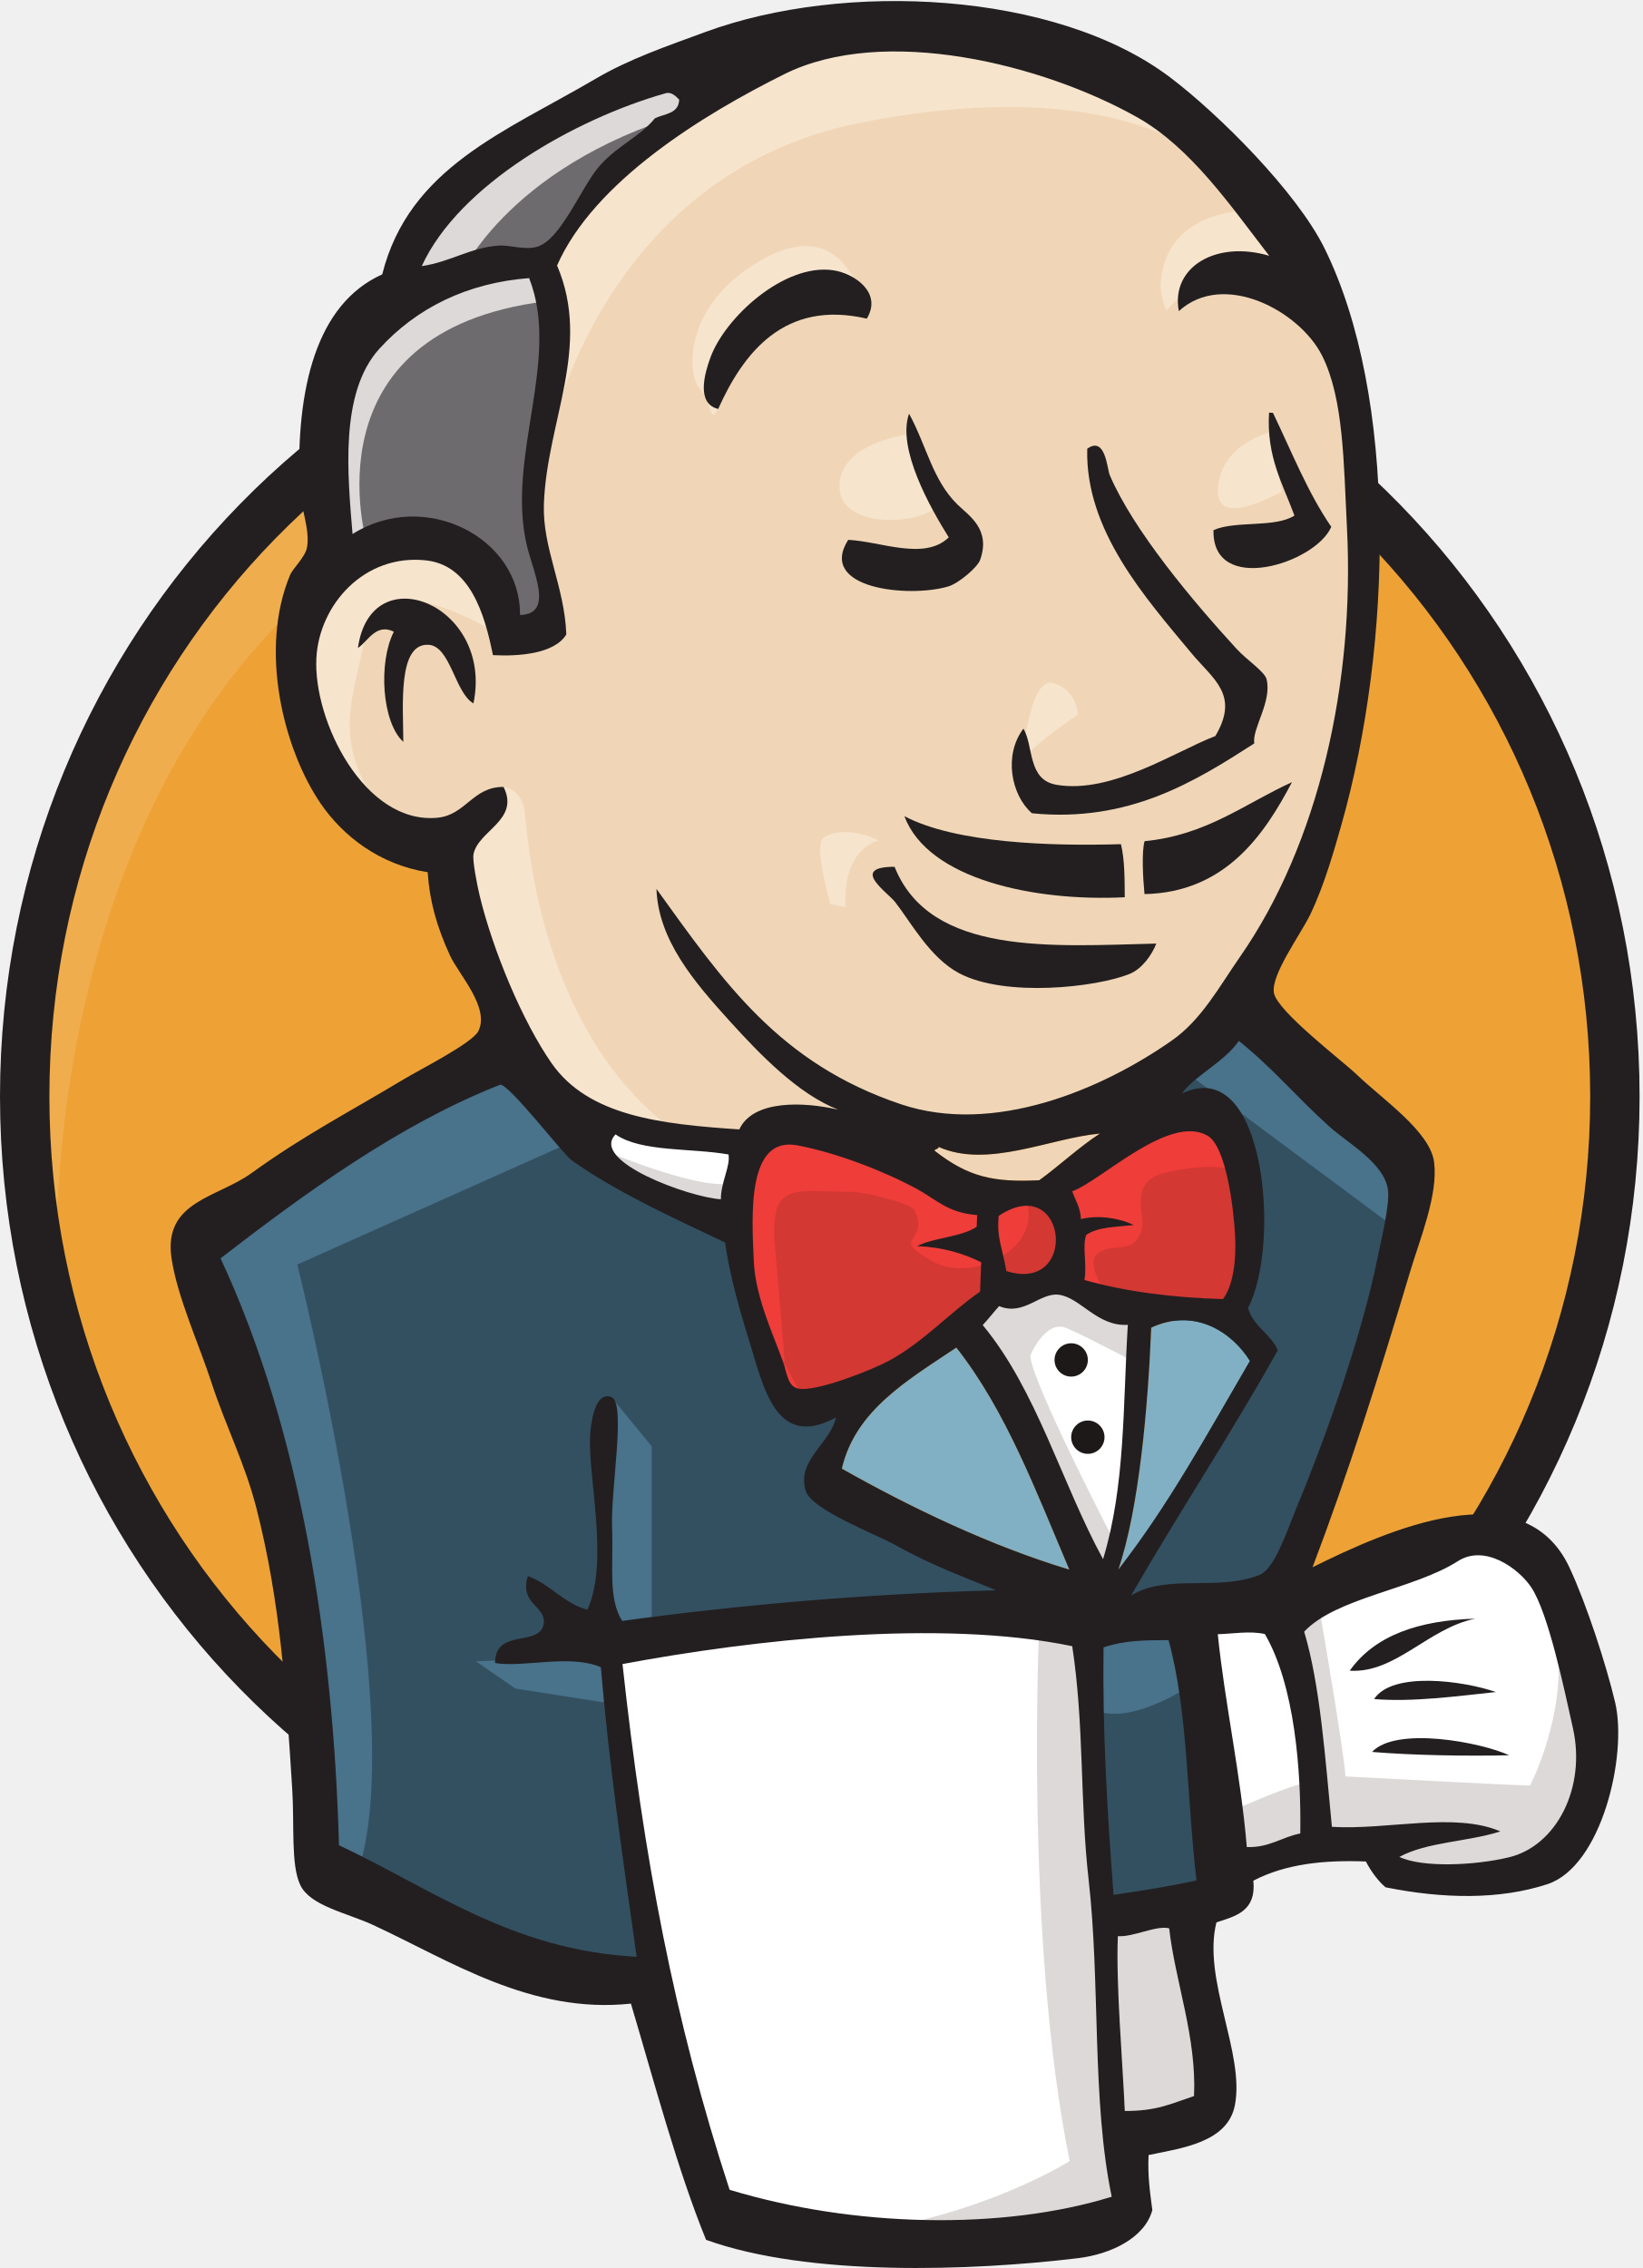
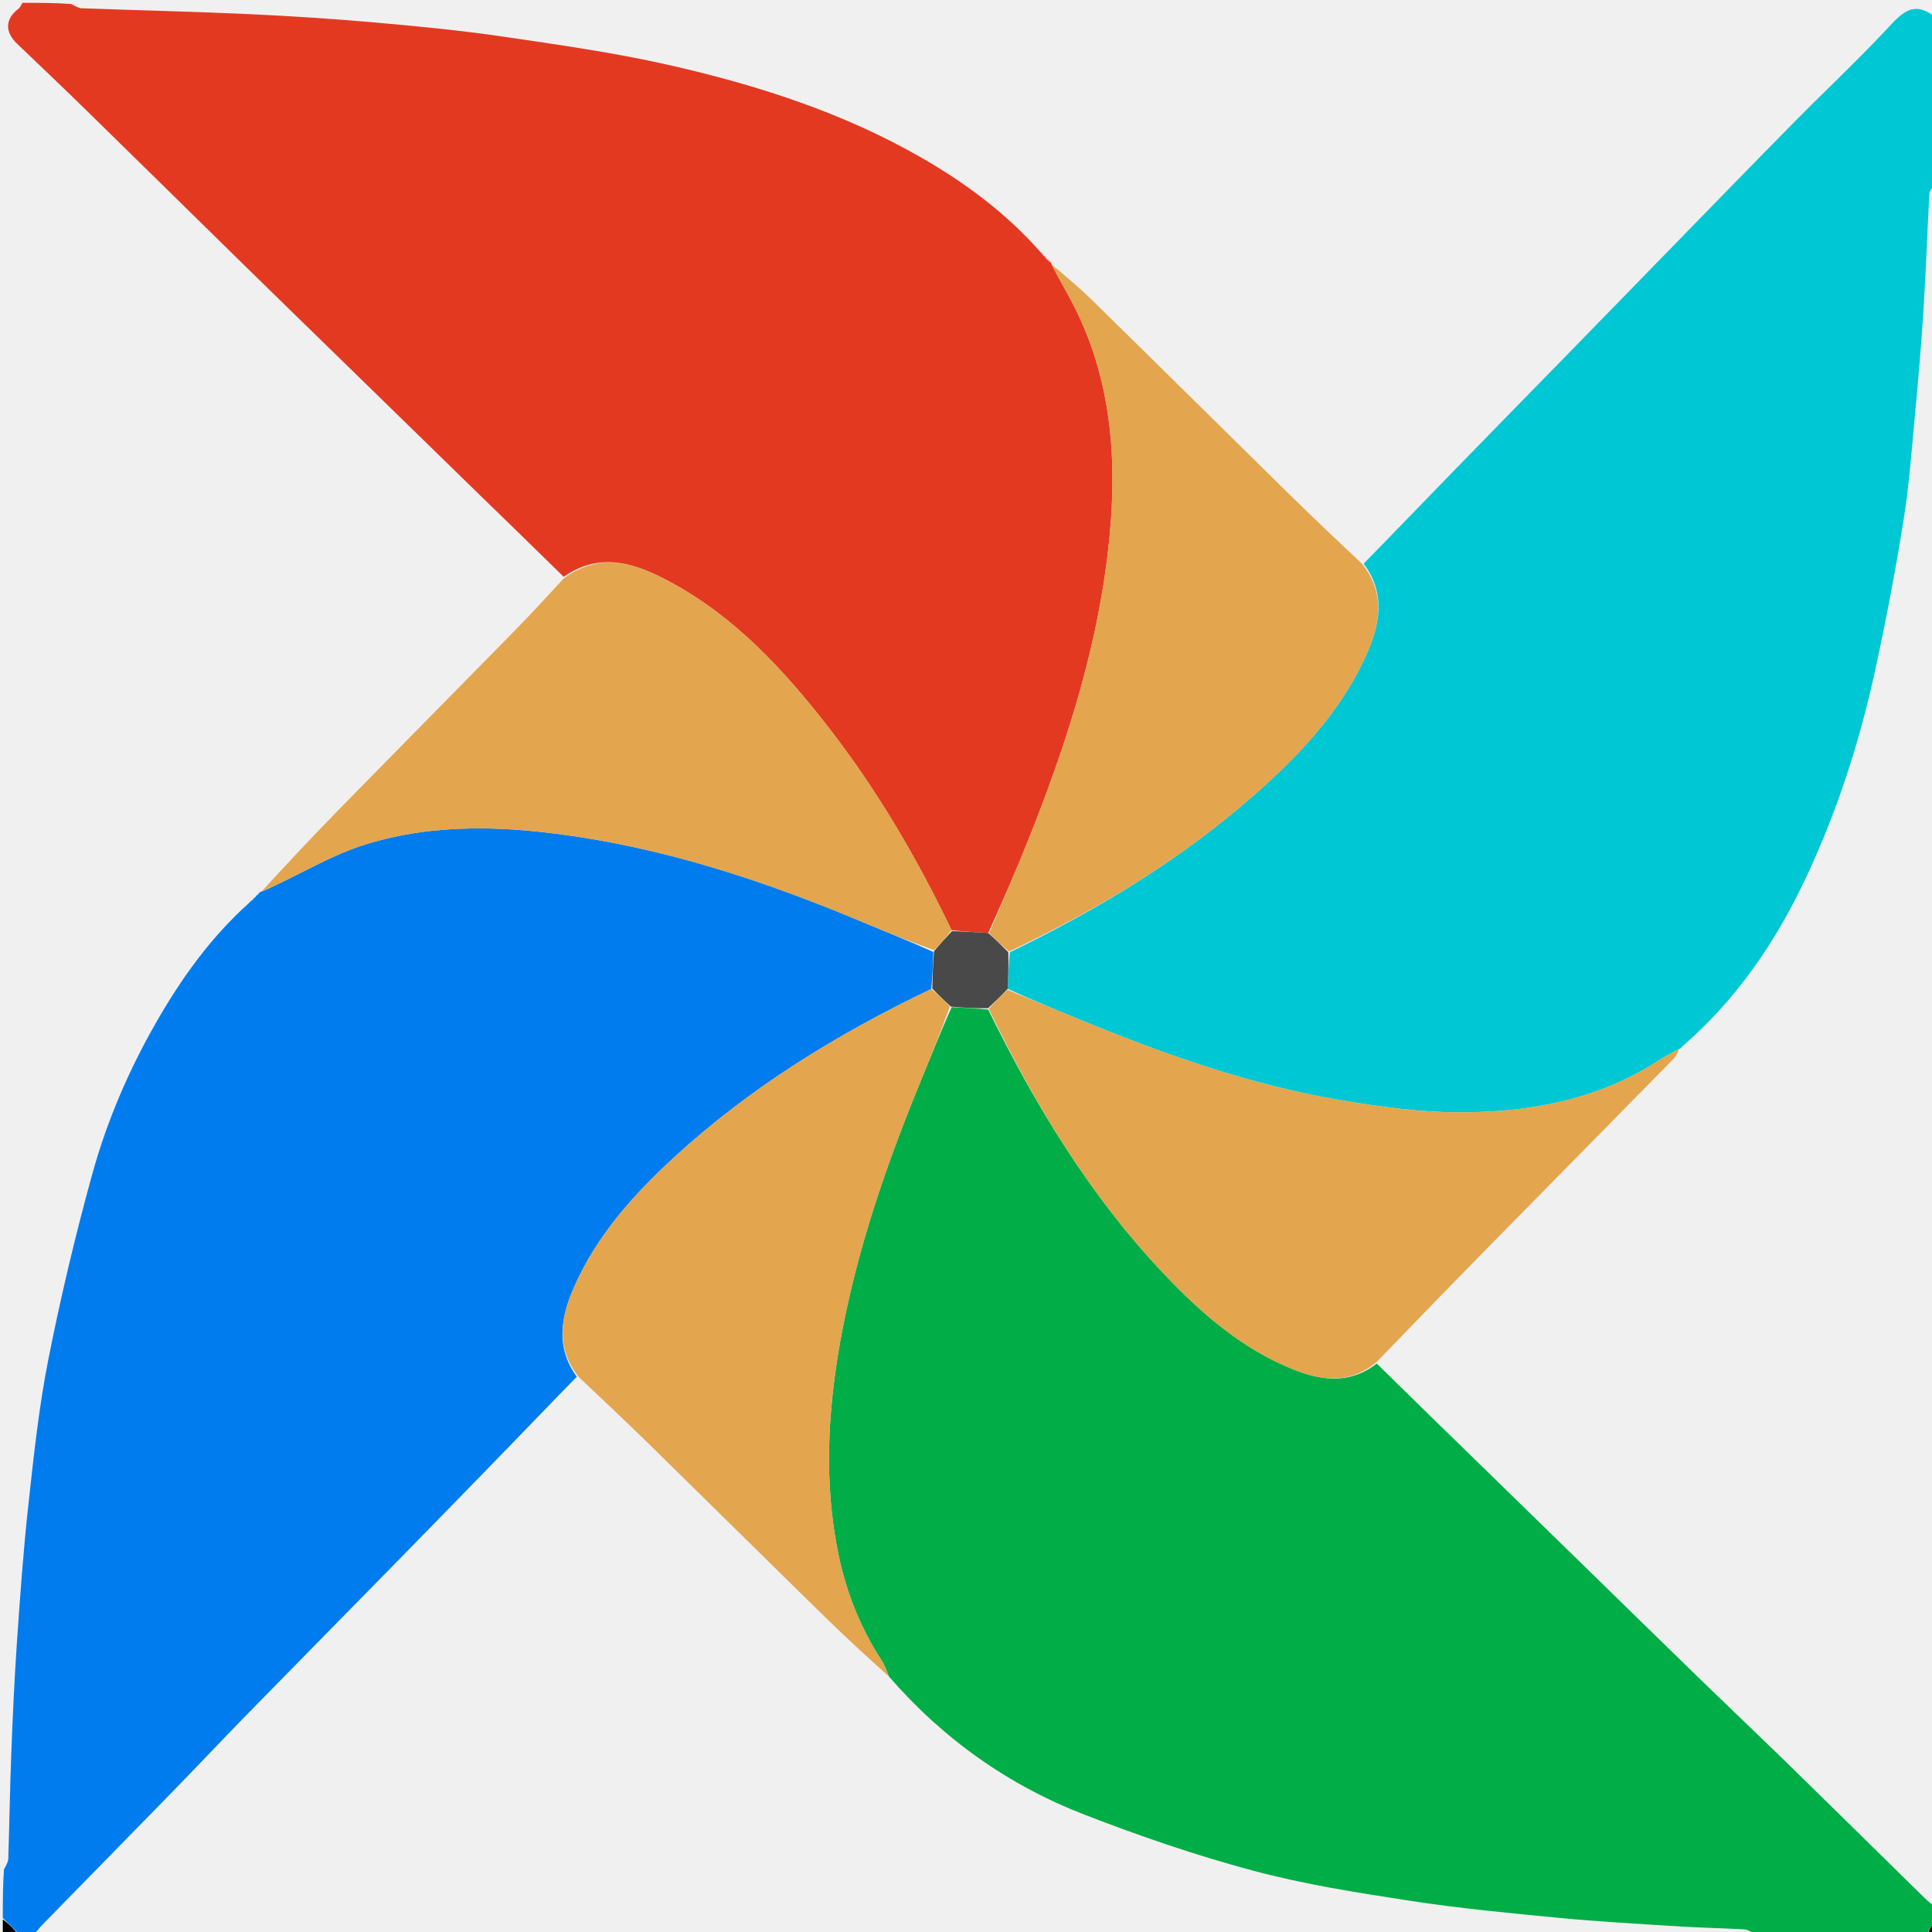
- <svg xmlns="http://www.w3.org/2000/svg" id="svg2" version="1.1" width="226" height="312" xml:space="preserve">
-   <defs id="defs6">
-     <clipPath clipPathUnits="userSpaceOnUse" id="clipPath18">
-       <path d="M 0,2494.84 0,0 l 1804.34,0 0,2494.84 -1804.34,0 z" id="path20" />
-     </clipPath>
-   </defs>
-   <g id="g10" transform="matrix(1.25,0,0,-1.25,0,312)">
-     <g id="g3393">
-       <path d="m 177.718,129.264 c 0,-49.429 -39.175,-89.499 -87.5,-89.499 -48.324,0 -87.499,40.07 -87.499,89.499 0,49.43 39.175,89.501 87.499,89.501 48.325,0 87.5,-40.071 87.5,-89.501" style="fill:#eea236;fill-opacity:1;fill-rule:evenodd;stroke:none" id="path22" />
-       <path d="m 6.284,107.098 c 0,0 -6.334,93.333 79.666,96 l -6,10 -46.666,-15.667 -13.334,-15.333 -11.666,-22.334 -6.667,-26 2,-17.333" style="fill:#f0ad4e;fill-opacity:1;fill-rule:nonzero;stroke:none" id="path24" />
-       <path d="M 30.288,190.319 C 14.936,174.611 5.436,152.923 5.436,128.93 l 0,0 c 0,-23.988 9.5,-45.679 24.852,-61.384 l 0,0 C 45.648,51.841 66.815,42.15 90.217,42.15 l 0,0 c 23.402,0 44.571,9.691 59.929,25.396 l 0,0 c 15.351,15.705 24.853,37.396 24.853,61.384 l 0,0 c 0,23.993 -9.502,45.681 -24.853,61.389 l 0,0 c -15.358,15.702 -36.527,25.393 -59.929,25.395 l 0,0 C 66.815,215.712 45.648,206.021 30.288,190.319 l 0,0 z M 26.402,63.747 C 10.087,80.433 0,103.493 0,128.93 l 0,0 c 0,25.441 10.087,48.499 26.402,65.186 l 0,0 c 16.312,16.69 38.892,27.035 63.815,27.032 l 0,0 c 24.923,0.003 47.505,-10.342 63.814,-27.032 l 0,0 c 16.317,-16.687 26.405,-39.747 26.403,-65.186 l 0,0 c 0.002,-25.437 -10.086,-48.497 -26.403,-65.183 l 0,0 C 137.722,47.058 115.14,36.714 90.217,36.714 l 0,0 c -24.923,0 -47.503,10.344 -63.815,27.033 l 0,0" style="fill:#231f20;fill-opacity:1;fill-rule:nonzero;stroke:none" id="path26" />
-       <path d="m 127.051,128.768 -13.334,-2 -18,-2 -11.667,-0.333 -11.333,0.333 -8.667,2.667 -7.667,8.333 -6,17 -1.333,3.667 -8,2.666 -4.667,7.667 -3.333,11 3.667,9.667 8.666,3 7,-3.334 3.334,-7.333 4,0.667 1.333,1.666 -1.333,7.667 -0.334,9.667 2,13.333 -0.078,7.616 6.078,9.717 10.667,7.667 18.667,8 20.666,-3 18,-13 8.334,-13.333 5.333,-9.667 1.333,-24 -4,-20.667 -7.333,-18.333 -7,-9.667" style="fill:#f0d6b7;fill-opacity:1;fill-rule:evenodd;stroke:none" id="path28" />
-       <path d="m 115.717,71.102 -47.667,-2 0,-8 4,-28 -2,-2.334 -33.333,11.334 -2.334,4 -3.333,37.666 -7.666,22.667 -1.667,5.333 26.666,18.333 8.334,3.334 7.333,-9 6.333,-5.667 7.334,-2.333 3.333,-1 4,-17.333 3,-3.667 7.667,2.667 -5.334,-10.334 29,-13.666 -3.666,-2" style="fill:#335061;fill-opacity:1;fill-rule:evenodd;stroke:none" id="path30" />
-       <path d="m 36.717,187.435 8.666,3 7,-3.334 3.334,-7.333 4,0.667 1,4 -2,7.666 2,18.334 -1.667,10 6,7 13,10.333 -3.667,5 -18.333,-9 -7.667,-6 -4.333,-9.333 -6.667,-9 -2,-10.667 1.334,-11.333" style="fill:#6d6b6d;fill-opacity:1;fill-rule:evenodd;stroke:none" id="path32" />
-       <path d="m 50.383,218.768 c 0,0 5,12.333 25,18.333 20,6 1,4.334 1,4.334 l -21.666,-8.334 -8.334,-8.333 -3.666,-6.667 7.666,0.667" style="fill:#dcd9d8;fill-opacity:1;fill-rule:evenodd;stroke:none" id="path34" />
-       <path d="m 40.383,189.768 c 0,0 -7,23.334 19.667,26.667 l -1,4 -18.333,-4.334 -5.334,-17.333 1.334,-11.333 3.666,2.333" style="fill:#dcd9d8;fill-opacity:1;fill-rule:evenodd;stroke:none" id="path36" />
-       <path d="m 51.05,158.768 4.364,4.229 c 0,0 1.97,-0.229 2.303,-2.562 0.333,-2.334 1.333,-23.334 15.666,-34.668 1.307,-1.034 -10.666,1.668 -10.666,1.668 l -10.667,16.666" style="fill:#f7e4cd;fill-opacity:1;fill-rule:evenodd;stroke:none" id="path38" />
-       <path d="m 112.385,165.101 c 0,0 0.777,10.104 3.498,9.327 2.721,-0.777 2.721,-3.498 2.721,-3.498 0,0 -6.608,-4.275 -6.219,-5.829" style="fill:#f7e4cd;fill-opacity:1;fill-rule:evenodd;stroke:none" id="path40" />
-       <path d="m 140.05,202.101 c 0,0 -5.494,-1.16 -6,-6 -0.506,-4.841 6,-1 7,-0.667" style="fill:#f7e4cd;fill-opacity:1;fill-rule:nonzero;stroke:none" id="path42" />
-       <path d="m 99.717,201.767 c 0,0 -7.334,-1 -7.334,-5.666 0,-4.667 8.334,-4.334 10.667,-2.334" style="fill:#f7e4cd;fill-opacity:1;fill-rule:nonzero;stroke:none" id="path44" />
-       <path d="m 54.383,180.101 c 0,0 -12.667,7.667 -14,0.333 -1.333,-7.333 -4.334,-12.667 2,-20.333 l -4.333,1.333 -4,10.333 -1.333,10 7.666,8.001 8.667,-0.667 5,-4 0.333,-5" style="fill:#f7e4cd;fill-opacity:1;fill-rule:evenodd;stroke:none" id="path46" />
-       <path d="m 60.383,201.101 c 0,0 5.667,29.333 34.334,35 23.601,4.665 35.999,-1 40.666,-6.333 0,0 -21,24.999 -41,17.333 -20,-7.667 -34.666,-21.667 -34.333,-30.666 0.568,-15.328 0.333,-15.334 0.333,-15.334" style="fill:#f7e4cd;fill-opacity:1;fill-rule:evenodd;stroke:none" id="path48" />
-       <path d="m 137.717,226.435 c 0,0 -9.666,0.333 -10,-8.334 0,0 -0.001,-1.333 0.666,-2.666 0,0 7.668,8.667 12.334,4" style="fill:#f7e4cd;fill-opacity:1;fill-rule:evenodd;stroke:none" id="path50" />
-       <path d="m 95.389,214.532 c 0,0 -1.664,13.303 -13.006,5.569 -7.333,-5 -6.666,-12 -5.333,-13.333 1.333,-1.334 0.971,-4.019 1.986,-2.176 1.014,1.843 0.68,7.843 4.348,9.509 3.667,1.667 9.678,3.529 12.006,0.431" style="fill:#f7e4cd;fill-opacity:1;fill-rule:evenodd;stroke:none" id="path52" />
-       <path d="m 64.05,124.435 -31.333,-14 c 0,0 13,-51.667 6.333,-67.667 l -4.667,1.666 -0.333,19.667 -8.666,37.333 -3.667,10.334 32.666,21.999 9.667,-9.332" style="fill:#49728b;fill-opacity:1;fill-rule:evenodd;stroke:none" id="path54" />
-       <path d="m 67.272,95.858 4.445,-5.424 0,-20 -5.334,0 c 0,0 -0.666,14 -0.666,15.667 0,1.667 0.666,7.667 0.666,7.667" style="fill:#49728b;fill-opacity:1;fill-rule:evenodd;stroke:none" id="path56" />
-       <path d="m 67.383,67.434 -15,-0.666 4.334,-3 10.666,-1.667" style="fill:#49728b;fill-opacity:1;fill-rule:evenodd;stroke:none" id="path58" />
-       <path d="m 118.717,70.768 12.333,0.333 3,-30.667 -12.667,-1.666 -2.666,32" style="fill:#335061;fill-opacity:1;fill-rule:evenodd;stroke:none" id="path60" />
-       <path d="m 122.05,70.768 18.667,1 c 0,0 7.666,19.333 7.666,20.333 0,1 6.667,28 6.667,28 l -15,15.666 -3,2.667 -8,-8 0,-31 -7,-28.666" style="fill:#335061;fill-opacity:1;fill-rule:evenodd;stroke:none" id="path62" />
-       <path d="m 130.383,73.101 -11.666,-2.333 1.666,-9.334 c 4.333,-2 11.667,3.334 11.667,3.334" style="fill:#49728b;fill-opacity:1;fill-rule:evenodd;stroke:none" id="path64" />
-       <path d="m 130.717,131.434 23.333,-17.333 0.667,8 -17.667,16.333 -6.333,-7" style="fill:#49728b;fill-opacity:1;fill-rule:evenodd;stroke:none" id="path66" />
-       <path d="M 78.951,5.098 72.05,33.102 68.617,53.765 68.05,69.102 l 31.235,1.663 19.433,0.003 -1.767,-35.003 3,-27 -0.333,-5 -25.333,-2 -15.334,3.333" style="fill:#ffffff;fill-opacity:1;fill-rule:evenodd;stroke:none" id="path68" />
-       <path d="m 114.383,71.101 c 0,0 -1.666,-34.667 3.334,-59.333 0,0 -10,-6.334 -24.667,-8 l 28,1 3.333,2 -4,54.666 -1,11.668" style="fill:#dcd9d8;fill-opacity:1;fill-rule:evenodd;stroke:none" id="path70" />
-       <path d="m 134.618,43.098 13,3.667 24.666,1.333 3.667,11.333 -6.667,19.667 -7.666,1 -10.667,-3.333 -10.234,-4.997 -5.433,0.997 -4.234,-1.664" style="fill:#ffffff;fill-opacity:1;fill-rule:evenodd;stroke:none" id="path72" />
-       <path d="m 134.383,49.768 c 0,0 8.666,3.999 10,3.666 l -3.666,18.334 4.333,1.666 c 0,0 3,-17.333 3,-19.333 0,0 18.666,-1 20.333,-1 0,0 4,7.667 3,15.667 l 3.667,-10.667 0.333,-6 -5.333,-8 -6,-1.333 -10,0.333 -3.333,4.333 -11.667,-1.666 -3.667,-1.334" style="fill:#dcd9d8;fill-opacity:1;fill-rule:evenodd;stroke:none" id="path74" />
-       <path d="m 121.284,73.431 -7.333,18.667 -7.667,11 c 0,0 1.666,4.667 4,4.667 2.334,0 7.667,0 7.667,0 l 7.333,-2.667 -0.666,-12.333 -3.334,-19.334" style="fill:#ffffff;fill-opacity:1;fill-rule:nonzero;stroke:none" id="path76" />
-       <path d="m 122.717,79.768 c 0,0 -9.334,17.999 -9.334,20.666 0,0 1.666,4 4,3 2.334,-1 7.334,-3.666 7.334,-3.666 l 0,6.333 -11.334,2.334 -7.666,-1 13,-30.667 2.666,-0.334" style="fill:#dcd9d8;fill-opacity:1;fill-rule:evenodd;stroke:none" id="path78" />
-       <path d="m 81.951,123.764 -9.234,1.004 -8.667,2.667 0,-3 4.235,-4.67 13.333,-6" style="fill:#ffffff;fill-opacity:1;fill-rule:nonzero;stroke:none" id="path80" />
-       <path d="m 67.051,122.765 c 0,0 10.334,-4.334 13.667,-3.334 l 0.332,-3.996 -9.332,1.996 -5.667,4 1,1.334" style="fill:#dcd9d8;fill-opacity:1;fill-rule:evenodd;stroke:none" id="path82" />
-       <path d="m 134.582,106.63 c -5.656,0.166 -10.766,0.838 -15.24,2.1 0.304,1.834 -0.265,3.634 0.192,4.955 1.247,0.898 3.337,0.884 5.222,1.095 -1.63,0.801 -3.92,1.118 -5.801,0.655 -0.044,1.273 -0.615,2.062 -0.961,3.058 3.18,1.135 10.687,8.576 14.91,6.112 2.012,-1.172 2.867,-7.866 3.023,-11.121 0.13,-2.7 -0.245,-5.424 -1.345,-6.854" style="fill:#d33833;fill-opacity:1;fill-rule:evenodd;stroke:none" id="path84" />
-       <path d="m 134.582,106.63 c -5.656,0.166 -10.766,0.838 -15.24,2.1 0.304,1.834 -0.265,3.634 0.192,4.955 1.247,0.898 3.337,0.884 5.222,1.095 -1.63,0.801 -3.92,1.118 -5.801,0.655 -0.044,1.273 -0.615,2.062 -0.961,3.058 3.18,1.135 10.687,8.576 14.91,6.112 2.012,-1.172 2.867,-7.866 3.023,-11.121 0.13,-2.7 -0.245,-5.424 -1.345,-6.854 z" style="fill:none;stroke:#d33833;stroke-width:2;stroke-linecap:butt;stroke-linejoin:miter;stroke-miterlimit:4;stroke-opacity:1;stroke-dasharray:none" id="path86" />
-       <path d="m 107.535,115.876 c -0.015,-0.428 -0.033,-0.859 -0.05,-1.291 -1.766,-1.16 -4.617,-1.146 -6.555,-2.121 2.857,-0.125 5.106,-0.813 7.052,-1.783 -0.043,-1.078 -0.084,-2.155 -0.126,-3.233 -3.237,-2.216 -6.194,-5.516 -10.005,-7.594 -1.802,-0.983 -8.126,-3.512 -10.043,-3.065 -1.085,0.252 -1.182,1.598 -1.616,2.867 -0.924,2.717 -3.051,7.042 -3.236,11.132 -0.236,5.166 -0.758,13.824 4.809,12.76 4.491,-0.857 9.715,-2.926 13.193,-4.826 2.125,-1.162 3.354,-2.598 6.578,-2.846" style="fill:#d33833;fill-opacity:1;fill-rule:evenodd;stroke:none" id="path88" />
-       <path d="m 107.535,115.876 c -0.015,-0.428 -0.033,-0.859 -0.05,-1.291 -1.766,-1.16 -4.617,-1.146 -6.555,-2.121 2.857,-0.125 5.106,-0.813 7.052,-1.783 -0.043,-1.078 -0.084,-2.155 -0.126,-3.233 -3.237,-2.216 -6.194,-5.516 -10.005,-7.594 -1.802,-0.983 -8.126,-3.512 -10.043,-3.065 -1.085,0.252 -1.182,1.598 -1.616,2.867 -0.924,2.717 -3.051,7.042 -3.236,11.132 -0.236,5.166 -0.758,13.824 4.809,12.76 4.491,-0.857 9.715,-2.926 13.193,-4.826 2.125,-1.162 3.354,-2.598 6.578,-2.846 z" style="fill:none;stroke:#d33833;stroke-width:2;stroke-linecap:butt;stroke-linejoin:miter;stroke-miterlimit:4;stroke-opacity:1;stroke-dasharray:none" id="path90" />
-       <path d="m 110.75,109.712 c -0.494,2.814 -1.065,3.617 -0.844,6.072 7.505,5.004 8.914,-8.595 0.844,-6.072" style="fill:#d33833;fill-opacity:1;fill-rule:evenodd;stroke:none" id="path92" />
-       <path d="m 110.75,109.712 c -0.494,2.814 -1.065,3.617 -0.844,6.072 7.505,5.004 8.914,-8.595 0.844,-6.072 z" style="fill:none;stroke:#d33833;stroke-width:2;stroke-linecap:butt;stroke-linejoin:miter;stroke-miterlimit:4;stroke-opacity:1;stroke-dasharray:none" id="path94" />
-       <path d="m 121.617,107.431 c 0,0 -2.334,3.334 -0.667,4.334 1.667,1 3.334,-0.001 4.334,1.666 1,1.667 0,2.667 0.333,4.667 0.333,2 2.001,2.334 3.667,2.667 1.666,0.333 6.334,1 7,-0.667 l -2,6 -4,1.333 -12.667,-7.333 -0.667,-3.667 0,-7.333" style="fill:#ef3d3a;fill-opacity:1;fill-rule:evenodd;stroke:none" id="path96" />
-       <path d="m 86.617,96.431 c -0.4,5.202 -0.824,10.397 -1.296,15.594 -0.706,7.76 1.864,6.406 8.591,6.406 1.027,0 6.326,-1.225 6.705,-2 1.818,-3.713 -3.04,-2.888 2.094,-5.688 4.334,-2.363 11.99,1.435 10.239,6.688 -0.98,1.168 -5.106,0.364 -6.585,1.131 -2.604,1.35 -5.208,2.7 -7.812,4.05 -3.313,1.719 -10.971,4.225 -14.503,1.823 -8.95,-6.087 0.565,-21.296 3.758,-27.646" style="fill:#ef3d3a;fill-opacity:1;fill-rule:evenodd;stroke:none" id="path98" />
-       <path d="m 95.389,214.532 c -9.085,2.116 -13.6,-3.802 -16.354,-9.94 -2.459,0.596 -1.48,3.94 -0.859,5.644 1.626,4.472 8.18,10.425 13.534,9.618 2.304,-0.347 5.423,-2.454 3.679,-5.322" style="fill:#231f20;fill-opacity:1;fill-rule:evenodd;stroke:none" id="path100" />
-       <path d="m 139.655,204.186 c 0.143,-0.006 0.288,-0.011 0.431,-0.017 2.053,-4.265 3.83,-8.783 6.42,-12.548 -1.735,-4.041 -13.138,-7.617 -12.962,-0.361 2.466,1.078 6.723,0.22 8.909,1.597 -1.264,3.469 -3.088,6.422 -2.798,11.329" style="fill:#231f20;fill-opacity:1;fill-rule:evenodd;stroke:none" id="path102" />
-       <path d="m 100.04,204.075 c 1.948,-3.571 2.582,-7.323 5.351,-10.022 1.247,-1.215 3.672,-2.696 2.47,-6.075 -0.281,-0.797 -2.334,-2.574 -3.519,-2.923 -4.329,-1.278 -14.416,-0.264 -11,5.133 3.58,-0.167 8.392,-2.325 11.068,0.274 -2.055,3.285 -5.719,9.784 -4.37,13.613" style="fill:#231f20;fill-opacity:1;fill-rule:evenodd;stroke:none" id="path104" />
-       <path d="m 138.03,167.781 c -6.518,-4.187 -13.786,-8.74 -24.466,-7.684 -2.282,1.984 -3.152,6.399 -0.935,9.315 1.154,-1.984 0.429,-5.633 3.645,-6.182 6.06,-1.037 13.113,3.707 17.472,5.365 2.703,4.557 -0.233,6.233 -2.668,9.166 -4.985,6.009 -11.672,13.457 -11.429,22.453 2.015,1.461 2.189,-2.23 2.478,-2.902 2.603,-6.092 9.154,-13.883 13.935,-19.097 1.174,-1.284 3.107,-2.516 3.322,-3.365 0.62,-2.469 -1.613,-5.427 -1.354,-7.069" style="fill:#231f20;fill-opacity:1;fill-rule:evenodd;stroke:none" id="path106" />
-       <path d="m 52.102,172.189 c -2.043,1.166 -2.529,6.302 -4.928,6.448 -3.428,0.208 -2.803,-6.663 -2.789,-10.681 -2.359,2.142 -2.774,8.737 -1.041,12.124 -1.975,0.97 -2.857,-1.07 -3.953,-1.789 1.408,10.23 14.965,4.745 12.711,-6.102" style="fill:#231f20;fill-opacity:1;fill-rule:evenodd;stroke:none" id="path108" />
-       <path d="m 142.18,163.521 c -3.034,-5.775 -7.326,-12.135 -16.229,-12.32 -0.181,1.865 -0.32,4.703 0.01,5.826 6.806,0.654 11.008,4.118 16.219,6.494" style="fill:#231f20;fill-opacity:1;fill-rule:evenodd;stroke:none" id="path110" />
-       <path d="m 99.527,159.777 c 5.678,-2.986 16.114,-3.307 23.832,-3.081 0.414,-1.691 0.404,-3.78 0.42,-5.842 -9.921,-0.495 -21.651,1.96 -24.252,8.923" style="fill:#231f20;fill-opacity:1;fill-rule:evenodd;stroke:none" id="path112" />
-       <path d="m 98.447,154.209 c 3.927,-9.859 17.423,-8.724 28.804,-8.452 -0.501,-1.28 -1.587,-2.792 -2.937,-3.339 -3.647,-1.484 -13.706,-2.61 -18.769,0.079 -3.211,1.707 -5.274,5.564 -7.033,7.825 -0.85,1.092 -5.08,3.881 -0.064,3.887" style="fill:#231f20;fill-opacity:1;fill-rule:evenodd;stroke:none" id="path114" />
-       <path d="m 137.556,99.826 c -4.608,-7.892 -9.017,-15.998 -14.484,-22.959 2.292,6.739 3.273,18.018 3.619,26.617 4.795,2.244 8.901,-0.505 10.865,-3.658" style="fill:#81b0c4;fill-opacity:1;fill-rule:evenodd;stroke:none" id="path116" />
-       <path d="m 162.352,71.461 c -5.159,-1.033 -8.784,-6.047 -13.817,-5.725 2.766,3.899 7.613,5.543 13.817,5.725" style="fill:#231f20;fill-opacity:1;fill-rule:evenodd;stroke:none" id="path118" />
-       <path d="m 164.628,63.387 c -4.205,-0.444 -9.144,-1.125 -13.409,-0.774 2.019,3.084 9.798,2.02 13.409,0.774" style="fill:#231f20;fill-opacity:1;fill-rule:evenodd;stroke:none" id="path120" />
-       <path d="m 166.085,56.426 c -4.726,-0.102 -10.6,-0.008 -15.092,0.369 2.657,2.854 12.027,1.059 15.092,-0.369" style="fill:#231f20;fill-opacity:1;fill-rule:evenodd;stroke:none" id="path122" />
-       <path d="m 128.664,37.377 c 0.678,-5.935 3.031,-11.949 2.736,-18.449 -2.613,-0.881 -4.114,-1.652 -7.615,-1.647 -0.247,5.524 -0.986,13.969 -0.765,19.235 1.722,-0.114 4.261,1.23 5.644,0.861" style="fill:#dcd9d8;fill-opacity:1;fill-rule:evenodd;stroke:none" id="path124" />
-       <path d="m 121.045,124.849 c -2.373,-1.549 -4.394,-3.483 -6.673,-5.137 -5.054,-0.25 -7.812,0.35 -11.525,3.252 0.061,0.233 0.434,0.129 0.448,0.415 5.41,-2.411 12.287,0.982 17.75,1.47" style="fill:#f0d6b7;fill-opacity:1;fill-rule:evenodd;stroke:none" id="path126" />
-       <path d="m 92.644,87.971 c 1.486,6.441 7.311,9.777 12.6,13.324 5.459,-6.928 8.779,-15.838 12.435,-24.436 -8.638,2.604 -17.464,6.829 -25.035,11.112" style="fill:#81b0c4;fill-opacity:1;fill-rule:evenodd;stroke:none" id="path128" />
-       <path d="m 123.02,36.516 c -0.221,-5.266 0.518,-13.711 0.765,-19.235 3.501,-0.005 5.002,0.766 7.615,1.647 0.295,6.5 -2.058,12.514 -2.736,18.449 -1.383,0.369 -3.922,-0.975 -5.644,-0.861 z M 68.506,66.465 C 70.814,45.242 74.158,27.401 80.291,8.608 93.902,4.475 110.311,4.115 122.342,7.844 120.133,18.451 121.098,31.365 119.807,42.684 c -0.973,8.508 -0.477,17.068 -1.811,25.748 -14.578,3.033 -35.184,0.709 -49.49,-1.967 z m 52.937,1.834 c -0.123,-9.115 0.408,-18.106 1.104,-27.232 3.5,0.525 5.875,0.876 9.127,1.589 -1.056,8.786 -0.926,18.672 -3.077,26.444 -2.486,-0.024 -4.675,0.029 -7.154,-0.801 z m 17.755,1.469 c -1.661,0.381 -3.595,0.015 -5.182,-0.016 0.746,-7.43 2.556,-15.629 3.193,-23.428 2.497,-0.078 3.831,1.1 5.885,1.496 0.11,6.846 -0.598,16.278 -3.896,21.948 z m 26.884,-24.563 c 5.205,1.264 8.478,7.639 7.022,14.186 -0.977,4.4 -2.717,12.685 -4.579,15.5 -1.376,2.082 -5.107,4.808 -8.086,2.9 -4.846,-3.103 -13.383,-4.004 -16.917,-7.76 1.772,-5.9 2.322,-14.004 3.053,-21.48 6.054,-0.377 13.503,1.666 18.538,-0.502 -3.515,-1.139 -8.076,-1.148 -11.113,-2.807 2.482,-1.199 8.293,-0.957 12.082,-0.037 z M 117.679,76.859 c -3.656,8.598 -6.976,17.508 -12.435,24.436 C 99.955,97.748 94.131,94.412 92.644,87.971 100.215,83.688 109.041,79.463 117.679,76.859 z m 9.012,26.625 c -0.346,-8.599 -1.327,-19.878 -3.619,-26.617 5.467,6.961 9.876,15.067 14.484,22.959 -1.964,3.153 -6.07,5.902 -10.865,3.658 z m -10.216,3.63 c -2.071,0.223 -3.829,-2.381 -6.522,-1.255 -0.617,-0.682 -1.178,-1.421 -1.807,-2.087 5.948,-7.168 8.651,-17.338 13.245,-25.762 2.465,8.092 2.181,16.957 2.724,25.789 -3.387,-0.215 -5.266,3.063 -7.64,3.315 z m -6.569,8.67 c -0.221,-2.455 0.35,-3.258 0.844,-6.072 8.07,-2.523 6.661,11.076 -0.844,6.072 z m -8.949,2.938 c -3.477,1.9 -8.701,3.969 -13.193,4.826 -5.567,1.065 -5.046,-7.594 -4.809,-12.76 0.185,-4.09 2.312,-8.415 3.236,-11.132 0.434,-1.269 0.531,-2.615 1.616,-2.867 1.917,-0.447 8.241,2.082 10.043,3.065 3.811,2.078 6.768,5.378 10.005,7.594 0.042,1.078 0.083,2.155 0.126,3.233 -1.946,0.97 -4.195,1.658 -7.052,1.783 1.938,0.975 4.789,0.961 6.555,2.121 0.017,0.432 0.035,0.863 0.05,1.291 -3.224,0.248 -4.453,1.684 -6.578,2.846 z m -33.214,6.033 c -2.886,-2.93 8.095,-6.924 11.591,-7.139 -0.019,1.854 1.057,3.602 0.84,4.932 -4.152,0.729 -9.609,0.248 -12.43,2.207 z m 35.552,-1.376 c -0.014,-0.286 -0.387,-0.182 -0.448,-0.415 3.713,-2.902 6.471,-3.502 11.525,-3.252 2.279,1.654 4.3,3.588 6.673,5.137 -5.463,-0.488 -12.34,-3.881 -17.75,-1.47 z m 32.632,-9.895 c -0.156,3.255 -1.011,9.949 -3.023,11.121 -4.223,2.465 -11.73,-4.977 -14.91,-6.112 0.346,-0.996 0.917,-1.785 0.961,-3.058 1.881,0.463 4.171,0.146 5.801,-0.655 -1.885,-0.211 -3.975,-0.197 -5.222,-1.095 -0.457,-1.321 0.112,-3.121 -0.192,-4.955 4.474,-1.262 9.584,-1.934 15.24,-2.1 1.1,1.43 1.475,4.154 1.345,6.854 z m -73.042,8.437 c -0.906,0.646 -7.037,8.623 -7.877,8.292 C 43.914,125.838 33.541,118.273 24.271,111.118 33.109,92.154 36.677,68.92 37.307,46.526 47.432,41.791 56.324,34.965 70.062,34.252 68.473,45.5 67.022,55.535 66.119,66.125 c -3.452,1.455 -8.404,-0.066 -11.635,0.451 -0.027,3.893 4.934,1.705 5.347,4.323 0.311,1.98 -2.73,2.13 -1.739,5.248 2.525,-0.918 3.852,-2.946 6.545,-3.707 2.461,5.384 -0.034,14.91 0.32,19.41 0.067,0.845 0.422,4.681 2.314,4.008 1.675,-0.596 -0.096,-10.202 0.088,-14.461 0.167,-3.924 -0.474,-7.721 1.115,-10.184 13.275,1.807 26.766,2.975 41.129,3.369 -3.16,1.356 -6.914,2.639 -11.03,4.959 -2.231,1.258 -9.264,3.875 -9.908,5.994 -1.027,3.377 2.695,5.176 3.332,8.071 -6.701,-3.655 -8.008,3.503 -9.594,8.574 -1.436,4.593 -2.254,8.024 -2.606,10.673 -5.773,2.752 -11.944,5.539 -16.913,9.068 z m 67.179,7.327 c 9.243,4.482 10.909,-16.751 7.286,-23.591 0.56,-2.04 2.486,-2.821 3.272,-4.655 -5.158,-9.24 -10.887,-17.865 -16.15,-26.996 3.915,2.437 9.507,0.436 14.114,2.26 1.684,0.666 2.903,4.521 4.178,7.605 3.507,8.485 7.189,19.182 8.827,27.279 0.37,1.845 1.378,5.865 1.152,7.507 -0.403,2.94 -4.392,5.12 -6.421,6.938 -3.738,3.358 -6.092,6.313 -9.991,9.453 -1.581,-2.334 -4.974,-3.902 -6.267,-5.8 z m -88.318,81.968 c -4.404,-4.846 -3.482,-13.926 -2.949,-20.386 7.961,5.008 18.527,-0.396 18.428,-8.914 3.801,0.101 1.42,4.747 0.732,7.74 -2.247,9.776 3.785,20.397 0.274,29.337 -6.818,-0.517 -12.42,-3.302 -16.484,-7.777 z m 31.514,28.126 c -9.971,-2.826 -22.749,-10.071 -26.846,-19.028 3.173,0.461 5.375,2.061 8.505,2.259 1.183,0.077 2.732,-0.496 4.092,-0.158 2.709,0.672 4.995,6.746 7.039,9.006 1.992,2.207 4.387,3.15 6.025,5.162 1.053,0.508 2.609,0.473 2.669,2.054 -0.456,0.488 -0.937,0.86 -1.484,0.705 z m 51.903,-2.658 c -10.349,5.839 -27.866,10.231 -38.875,4.743 -8.883,-4.429 -20.89,-11.757 -24.984,-21.043 3.824,-8.961 -1.133,-17.172 -1.449,-26.27 -0.168,-4.841 2.279,-9.067 2.467,-14.337 -1.309,-2.159 -5.307,-2.425 -8.074,-2.277 -0.932,4.662 -2.562,9.902 -7.363,10.428 -6.793,0.743 -11.76,-4.879 -12.068,-10.754 -0.365,-6.909 5.307,-18.36 13.346,-17.565 3.106,0.307 3.868,3.42 7.252,3.388 1.834,-3.659 -2.829,-4.808 -3.309,-7.425 -0.125,-0.676 0.387,-3.318 0.684,-4.557 1.46,-6.033 4.715,-13.841 7.919,-18.434 4.066,-5.826 12.056,-6.704 20.65,-7.275 1.535,3.307 7.19,3.035 10.875,2.17 -4.416,1.749 -8.521,5.989 -11.924,9.742 -3.908,4.306 -7.867,8.925 -8.067,14.553 7.386,-10.246 13.487,-19.194 26.917,-23.701 10.162,-3.408 22.03,1.562 29.838,7.045 3.24,2.279 5.174,5.895 7.477,9.205 8.617,12.395 12.638,30.087 11.754,47.235 -0.364,7.072 -0.348,14.12 -2.721,18.878 -2.48,4.975 -10.868,9.426 -15.778,4.926 -0.91,4.838 4.083,7.83 9.948,6.089 -4.182,5.397 -8.571,11.882 -14.515,15.236 z M 144.444,77.117 c 8.087,4.02 23.197,10.821 28.267,-0.015 1.871,-3.994 4.066,-10.746 5.035,-14.869 1.369,-5.817 -1.484,-18.043 -7.463,-19.995 -5.281,-1.724 -11.443,-1.619 -17.804,-0.341 -0.749,0.623 -1.583,1.709 -2.166,2.841 -4.542,0.176 -8.795,-0.244 -12.383,-2.111 0.34,-3.359 -1.932,-3.898 -4.062,-4.59 -1.579,-6.261 3.159,-14.437 2.025,-20.146 -0.809,-4.067 -5.813,-4.696 -9.491,-5.457 -0.12,-2.26 0.161,-4.147 0.412,-6.059 -0.841,-3.099 -4.613,-4.863 -8.187,-5.295 -11.759,-1.414 -29.613,-2.049 -40.924,2.018 -3.156,7.742 -5.643,17.158 -8.271,25.998 -11.031,-1.178 -19.953,4.76 -28.364,8.65 -2.912,1.35 -6.941,2.094 -8.028,4.412 -1.055,2.244 -0.623,6.545 -0.885,10.608 -0.666,10.377 -1.236,20.386 -3.977,31.011 -1.23,4.768 -3.375,8.975 -4.871,13.569 -1.383,4.258 -3.799,9.52 -4.429,13.766 -0.934,6.293 4.991,6.643 8.78,9.37 5.857,4.217 10.455,6.549 16.799,10.355 1.879,1.127 7.545,3.98 8.19,5.294 1.281,2.605 -2.199,6.278 -3.13,8.32 -1.472,3.229 -2.24,5.972 -2.45,9.158 -5.322,0.841 -9.355,4.008 -11.792,7.579 -4.031,5.91 -6.826,16.844 -3.339,25.161 0.274,0.655 1.637,1.943 1.839,2.949 0.397,1.981 -0.747,4.615 -0.818,6.722 -0.366,10.81 1.829,20.124 9.106,23.384 2.954,11.769 13.528,15.682 23.49,21.531 3.724,2.186 7.829,3.583 12.068,5.143 15.208,5.597 38.542,4.543 51.164,-5.003 5.352,-4.048 13.907,-12.595 16.967,-18.783 8.082,-16.337 7.508,-43.64 1.855,-63.513 -0.76,-2.668 -1.862,-6.59 -3.401,-9.795 -1.073,-2.238 -4.408,-6.716 -4.003,-8.692 0.417,-2.043 7.604,-7.5 9.145,-8.986 2.775,-2.677 8.047,-6.23 8.474,-9.608 0.459,-3.595 -1.584,-8.513 -2.619,-11.982 -3.46,-11.577 -6.836,-22.278 -10.759,-32.599" style="fill:#231f20;fill-opacity:1;fill-rule:evenodd;stroke:none" id="path130" />
-       <path d="m 90.491,157.255 c 0.439,0.584 2.851,1.471 6.226,-0.154 0,0 -4,-0.667 -3.667,-7.336 l -1.667,0.334 c 0,0 -1.723,6.047 -0.892,7.156" style="fill:#f7e4cd;fill-opacity:1;fill-rule:evenodd;stroke:none" id="path132" />
-       <path d="m 119.717,99.934 c 0,-1.012 -0.821,-1.833 -1.834,-1.833 -1.012,0 -1.833,0.821 -1.833,1.833 0,1.012 0.821,1.834 1.833,1.834 1.013,0 1.834,-0.822 1.834,-1.834" style="fill:#1d1919;fill-opacity:1;fill-rule:evenodd;stroke:none" id="path134" />
-       <path d="m 121.55,91.434 c 0,-1.012 -0.821,-1.833 -1.834,-1.833 -1.012,0 -1.833,0.821 -1.833,1.833 0,1.012 0.821,1.834 1.833,1.834 1.013,0 1.834,-0.822 1.834,-1.834" style="fill:#1d1919;fill-opacity:1;fill-rule:evenodd;stroke:none" id="path136" />
-     </g>
-   </g>
+ <svg xmlns="http://www.w3.org/2000/svg" viewBox="0 0 689 689" width="689" height="689">
+   <path fill="#00C7D4" opacity="1" stroke="none" d=" M690,6 C690,26.021 690,46.042 689.607,66.279 C688.812,67.345 688.1,68.179 688.054,69.049 C687.319,82.896 686.826,96.758 685.953,110.596 C685.178,122.89 684.122,135.17 682.97,147.435 C681.776,160.151 680.852,172.927 678.843,185.522 C676.029,203.168 672.682,220.749 668.91,238.216 C663.319,264.105 655.254,289.245 643.935,313.248 C633.209,335.992 619.296,356.446 599.928,373.199 C599.474,373.625 599.231,373.886 599.005,374.087 C599.023,374.028 599.141,374.066 598.779,374.095 C596.005,375.548 593.543,376.895 591.19,378.41 C569.718,392.236 545.591,396.67 520.75,396.697 C506.415,396.712 491.952,394.679 477.764,392.28 C445.964,386.903 415.711,376.168 385.955,363.983 C377.053,360.337 368.164,356.661 359.364,352.644 C359.581,348.139 359.703,343.988 360.147,339.601 C391.727,324.25 421.27,306.439 447.395,283.39 C463.444,269.231 478.051,253.793 487.065,233.984 C492.082,222.961 494.379,211.839 486.308,201.017 C496.983,190.134 507.316,179.364 517.722,168.665 C531.844,154.145 546.03,139.685 560.175,125.187 C572.692,112.357 585.184,99.503 597.701,86.674 C611.846,72.175 625.952,57.637 640.181,43.222 C650.949,32.314 662.146,21.817 672.632,10.649 C677.787,5.16 682.074,-0.306 690,6 z" />
+   <path fill="#00AD46" opacity="1" stroke="none" d=" M687,690 C666.646,690 646.292,690 625.539,689.571 C624.128,688.763 623.13,688.104 622.101,688.05 C614.168,687.634 606.22,687.469 598.292,686.972 C584.13,686.082 569.952,685.303 555.831,683.948 C538.158,682.251 520.453,680.561 502.914,677.872 C484.132,674.993 465.24,672.031 446.921,667.139 C426.537,661.695 406.457,654.779 386.765,647.158 C359.613,636.65 336.296,620.13 316.965,597.834 C316.132,595.681 315.469,593.788 314.407,592.153 C306.879,580.563 301.818,567.944 299.034,554.468 C293.81,529.186 295.13,503.895 299.604,478.671 C305.419,445.883 316.294,414.657 328.981,383.994 C332.405,375.718 335.686,367.382 339.394,359.168 C343.897,359.438 348.039,359.613 352.415,360.046 C369.297,394.382 388.82,426.577 415.048,454.265 C428.388,468.347 442.915,481.019 461.231,488.375 C471.392,492.455 481.53,493.666 490.996,486.287 C501.985,497.13 512.824,507.664 523.65,518.21 C536.981,531.196 550.305,544.189 563.626,557.185 C577.661,570.879 591.664,584.607 605.73,598.269 C616.798,609.019 627.996,619.635 639.036,630.413 C654.837,645.839 670.542,661.363 686.305,676.827 C687.462,677.961 688.765,678.946 690,680 C690,681.714 690,683.429 689.65,685.415 C688.534,687.125 687.767,688.562 687,690 z" />
+   <path fill="#017CEE" opacity="1" stroke="none" d=" M12,690 C10.286,690 8.571,690 6.756,689.728 C4.77,687.638 2.885,685.819 1,684 C1,678.312 1,672.624 1.409,666.673 C2.211,665.228 2.912,664.057 2.951,662.864 C3.362,650.281 3.543,637.69 4.034,625.111 C4.548,611.921 5.133,598.728 6.045,585.561 C7.167,569.337 8.307,553.1 10.086,536.94 C11.998,519.574 13.824,502.126 17.2,485.012 C21.595,462.735 26.863,440.582 32.909,418.695 C38.149,399.725 45.937,381.632 55.785,364.454 C64.81,348.712 75.239,334.167 89.013,321.836 C89.501,321.426 89.761,321.171 90.017,320.969 C90.014,321.022 89.908,321.016 90.118,320.859 C90.558,320.437 90.787,320.172 91.015,319.962 C91.014,320.016 90.905,320.015 91.118,319.861 C91.558,319.443 91.785,319.178 92.011,318.963 C92.01,319.011 91.912,319.01 92.129,318.864 C92.567,318.45 92.788,318.182 92.981,317.955 C92.953,317.996 92.871,317.94 93.244,317.969 C94.925,317.344 96.217,316.658 97.542,316.042 C108.356,311.014 118.789,304.765 130.073,301.233 C155.316,293.331 181.272,294.566 207.07,298.573 C242.446,304.068 276.072,315.506 308.945,329.376 C316.892,332.728 324.921,335.885 332.862,339.498 C332.699,344.098 332.585,348.332 332.09,352.711 C298.526,368.764 267.422,387.87 240.239,412.883 C225.955,426.025 213.089,440.398 205.01,458.348 C200.11,469.235 197.915,480.244 205.693,490.98 C197.225,499.613 189.097,508.129 180.896,516.575 C167.94,529.919 154.958,543.239 141.944,556.527 C123.688,575.167 105.365,593.743 87.125,612.399 C78.778,620.936 70.607,629.646 62.273,638.196 C46.735,654.138 31.13,670.015 15.57,685.936 C14.312,687.224 13.187,688.642 12,690 z" />
+   <path fill="#E43921" opacity="1" stroke="none" d=" M8,1 C13.688,1 19.376,1 25.383,1.422 C26.881,2.229 28.049,2.911 29.241,2.954 C49.256,3.683 69.282,4.144 89.287,5.06 C104.261,5.745 119.231,6.738 134.162,8.059 C149.348,9.402 164.55,10.87 179.626,13.087 C199.487,16.007 219.434,18.823 238.98,23.279 C270.201,30.397 300.637,40.139 328.637,56.249 C344.396,65.316 358.844,76.042 371.117,89.957 C371.533,90.48 371.805,90.748 372.03,91.013 C371.985,91.009 371.991,90.918 372.115,91.152 C372.519,91.594 372.8,91.801 373.042,91.998 C373.004,91.988 373.024,91.911 373.054,92.245 C373.751,93.043 374.417,93.506 375.05,93.976 C375.016,93.981 375.044,93.919 374.986,94.289 C377.68,99.568 380.625,104.382 383.154,109.406 C397.833,138.569 398.716,169.595 394.592,201.024 C390.126,235.057 379.517,267.474 366.841,299.237 C362.343,310.509 357.46,321.627 352.419,332.731 C347.9,332.445 343.714,332.244 339.339,331.715 C326.985,305.966 312.806,281.751 295.505,259.463 C279.698,239.1 262.37,220.237 239.375,207.745 C227.121,201.088 214.358,196.422 201.015,205.694 C190.379,195.226 179.878,185.081 169.416,174.897 C155.494,161.345 141.605,147.76 127.698,134.192 C114.268,121.09 100.811,108.015 87.407,94.886 C68.89,76.749 50.437,58.547 31.904,40.427 C23.367,32.08 14.728,23.837 6.091,15.593 C1.647,11.351 1.818,6.748 6.592,3.113 C7.229,2.629 7.539,1.715 8,1 z" />
+   <path fill="#000000" opacity="1" stroke="none" d=" M1,684.5 C2.885,685.819 4.77,687.638 6.328,689.728 C4.413,690 2.825,690 1,690 C1,688.336 1,686.667 1,684.5 z" />
+   <path fill="#000000" opacity="1" stroke="none" d=" M687.5,690 C687.767,688.562 688.534,687.125 689.65,685.843 C689.171,687.252 691.963,690.315 687.5,690 z" />
+   <path opacity="1" stroke="none" d=" M598.779,374.095 C598.364,375.274 597.769,376.659 596.785,377.662 C574.91,399.94 552.969,422.153 531.091,444.426 C517.728,458.029 504.447,471.713 490.985,485.672 C481.53,493.666 471.392,492.455 461.231,488.375 C442.915,481.019 428.388,468.347 415.048,454.265 C388.82,426.577 369.297,394.382 352.62,359.817 C354.818,357.219 357.044,355.109 359.269,352.999 C368.164,356.661 377.053,360.337 385.955,363.983 C415.711,376.168 445.964,386.903 477.764,392.28 C491.952,394.679 506.415,396.712 520.75,396.697 C545.591,396.67 569.718,392.236 591.19,378.41 C593.543,376.895 596.005,375.548 598.779,374.095 z" style="fill: rgb(227, 165, 77);" />
+   <path opacity="1" stroke="none" d=" M374.986,94.289 C380.043,98.459 385.197,102.841 390.015,107.566 C413.491,130.591 436.849,153.736 460.309,176.777 C468.578,184.898 477.018,192.847 485.689,201.018 C494.379,211.839 492.082,222.961 487.065,233.984 C478.051,253.793 463.444,269.231 447.395,283.39 C421.27,306.439 391.727,324.25 359.901,339.329 C357.14,337.134 354.947,334.975 352.753,332.816 C357.46,321.627 362.343,310.509 366.841,299.237 C379.517,267.474 390.126,235.057 394.592,201.024 C398.716,169.595 397.833,138.569 383.154,109.406 C380.625,104.382 377.68,99.568 374.986,94.289 z" style="fill: rgb(227, 165, 77);" />
+   <path fill="#4A4949" opacity="1" stroke="none" d=" M352.419,332.731 C354.947,334.975 357.14,337.134 359.58,339.565 C359.703,343.988 359.581,348.139 359.364,352.644 C357.044,355.109 354.818,357.219 352.387,359.558 C348.039,359.613 343.897,359.438 339.118,358.976 C336.477,356.647 334.475,354.607 332.472,352.566 C332.585,348.332 332.699,344.098 333.092,339.233 C335.424,336.416 337.476,334.23 339.528,332.043 C343.714,332.244 347.9,332.445 352.419,332.731 z" />
+   <path fill="#11E1EE" opacity="1" stroke="none" d=" M599.928,373.199 C599.933,373.34 599.727,373.645 599.255,374.048 C599.231,373.886 599.474,373.625 599.928,373.199 z" />
+   <path opacity="1" stroke="none" d=" M332.09,352.711 C334.475,354.607 336.477,356.647 338.756,358.881 C335.686,367.382 332.405,375.718 328.981,383.994 C316.294,414.657 305.419,445.883 299.604,478.671 C295.13,503.895 293.81,529.186 299.034,554.468 C301.818,567.944 306.879,580.563 314.407,592.153 C315.469,593.788 316.132,595.681 316.965,597.834 C309.255,590.931 301.458,583.754 293.886,576.346 C273.114,556.023 252.465,535.574 231.707,515.237 C223.423,507.12 214.981,499.166 206.306,490.985 C197.915,480.244 200.11,469.235 205.01,458.348 C213.089,440.398 225.955,426.025 240.239,412.883 C267.422,387.87 298.526,368.764 332.09,352.711 z" style="fill: rgb(227, 165, 77);" />
+   <path opacity="1" stroke="none" d=" M339.339,331.715 C337.476,334.23 335.424,336.416 333.142,338.867 C324.921,335.885 316.892,332.728 308.945,329.376 C276.072,315.506 242.446,304.068 207.07,298.573 C181.272,294.566 155.316,293.331 130.073,301.233 C118.789,304.765 108.356,311.014 97.542,316.042 C96.217,316.658 94.925,317.344 93.244,317.969 C102.249,308.136 111.536,298.244 121.022,288.546 C141.915,267.19 162.934,245.956 183.844,224.617 C189.625,218.718 195.207,212.625 201.023,206.31 C214.358,196.422 227.121,201.088 239.375,207.745 C262.37,220.237 279.698,239.1 295.505,259.463 C312.806,281.751 326.985,305.966 339.339,331.715 z" style="fill: rgb(227, 165, 77);" />
+   <path fill="#0CB6FF" opacity="1" stroke="none" d=" M89.013,321.836 C89.011,321.683 89.236,321.375 89.741,320.991 C89.761,321.171 89.501,321.426 89.013,321.836 z" />
+   <path fill="#0CB6FF" opacity="1" stroke="none" d=" M90.118,320.859 C90.094,320.699 90.28,320.381 90.742,319.986 C90.787,320.172 90.558,320.437 90.118,320.859 z" />
+   <path fill="#0CB6FF" opacity="1" stroke="none" d=" M91.118,319.861 C91.091,319.699 91.277,319.383 91.738,318.99 C91.785,319.178 91.558,319.443 91.118,319.861 z" />
+   <path fill="#0CB6FF" opacity="1" stroke="none" d=" M92.129,318.864 C92.096,318.695 92.28,318.381 92.737,317.99 C92.788,318.182 92.567,318.45 92.129,318.864 z" />
+   <path fill="#FE7557" opacity="1" stroke="none" d=" M373.054,92.245 C373.644,92.406 374.264,92.902 374.983,93.684 C374.417,93.506 373.751,93.043 373.054,92.245 z" />
+   <path fill="#FE7557" opacity="1" stroke="none" d=" M372.115,91.152 C372.304,91.101 372.616,91.284 373.005,91.737 C372.8,91.801 372.519,91.594 372.115,91.152 z" />
+   <path fill="#FE7557" opacity="1" stroke="none" d=" M371.117,89.957 C371.285,89.948 371.597,90.195 371.993,90.729 C371.805,90.748 371.533,90.48 371.117,89.957 z" />
</svg>
